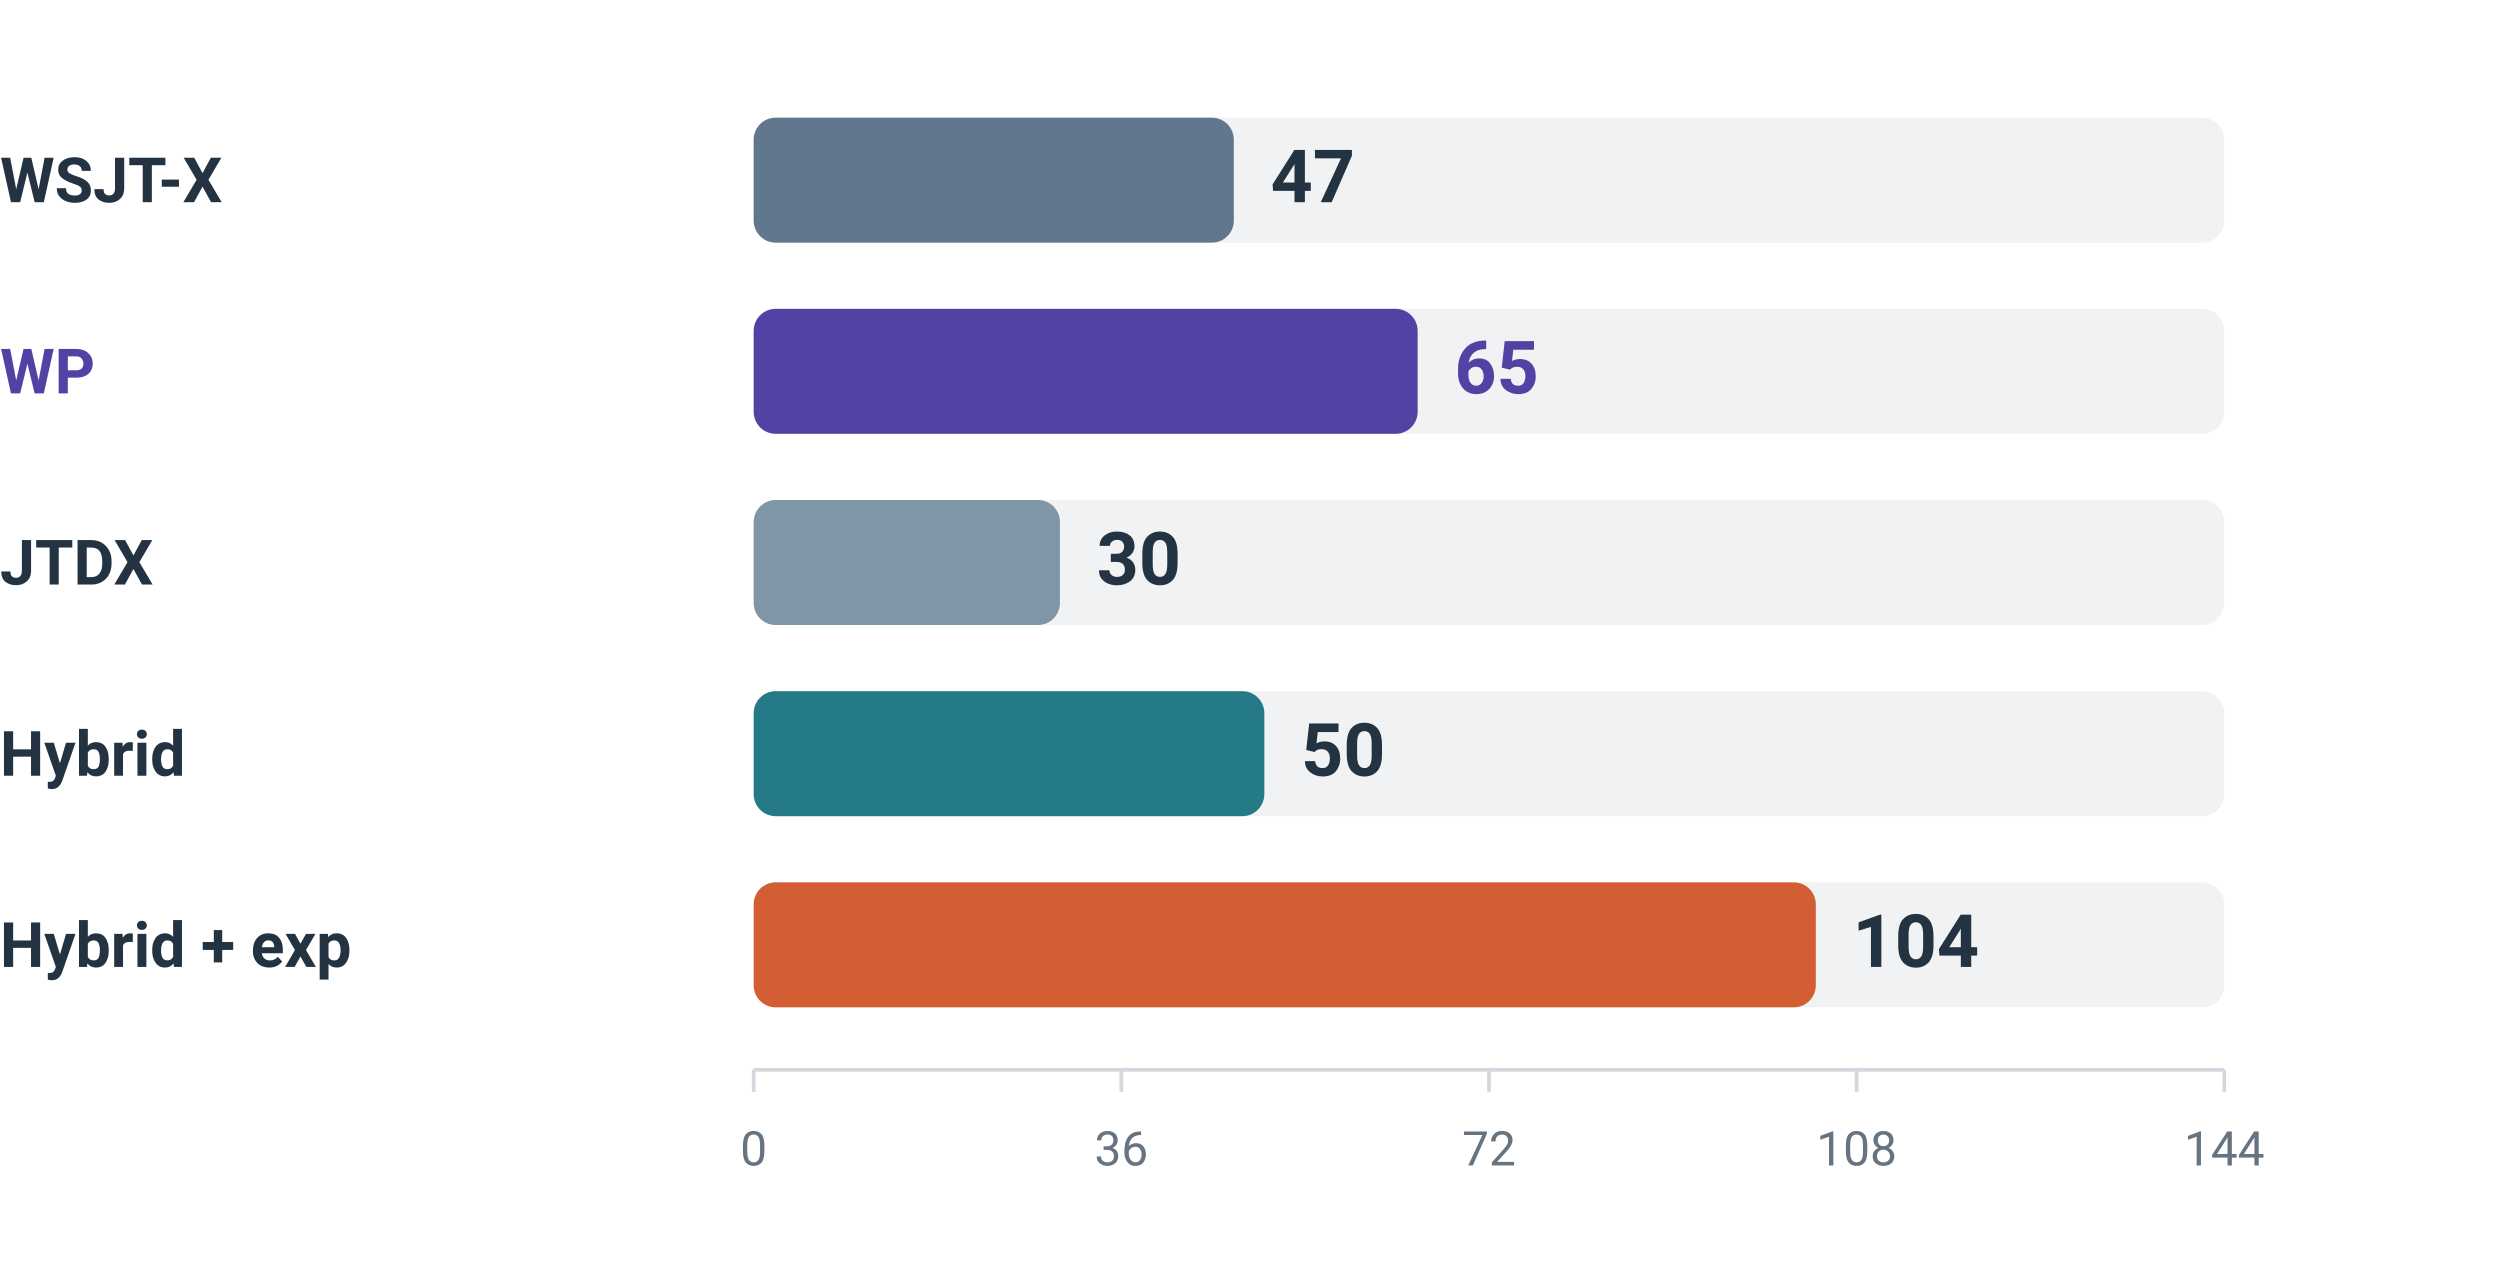
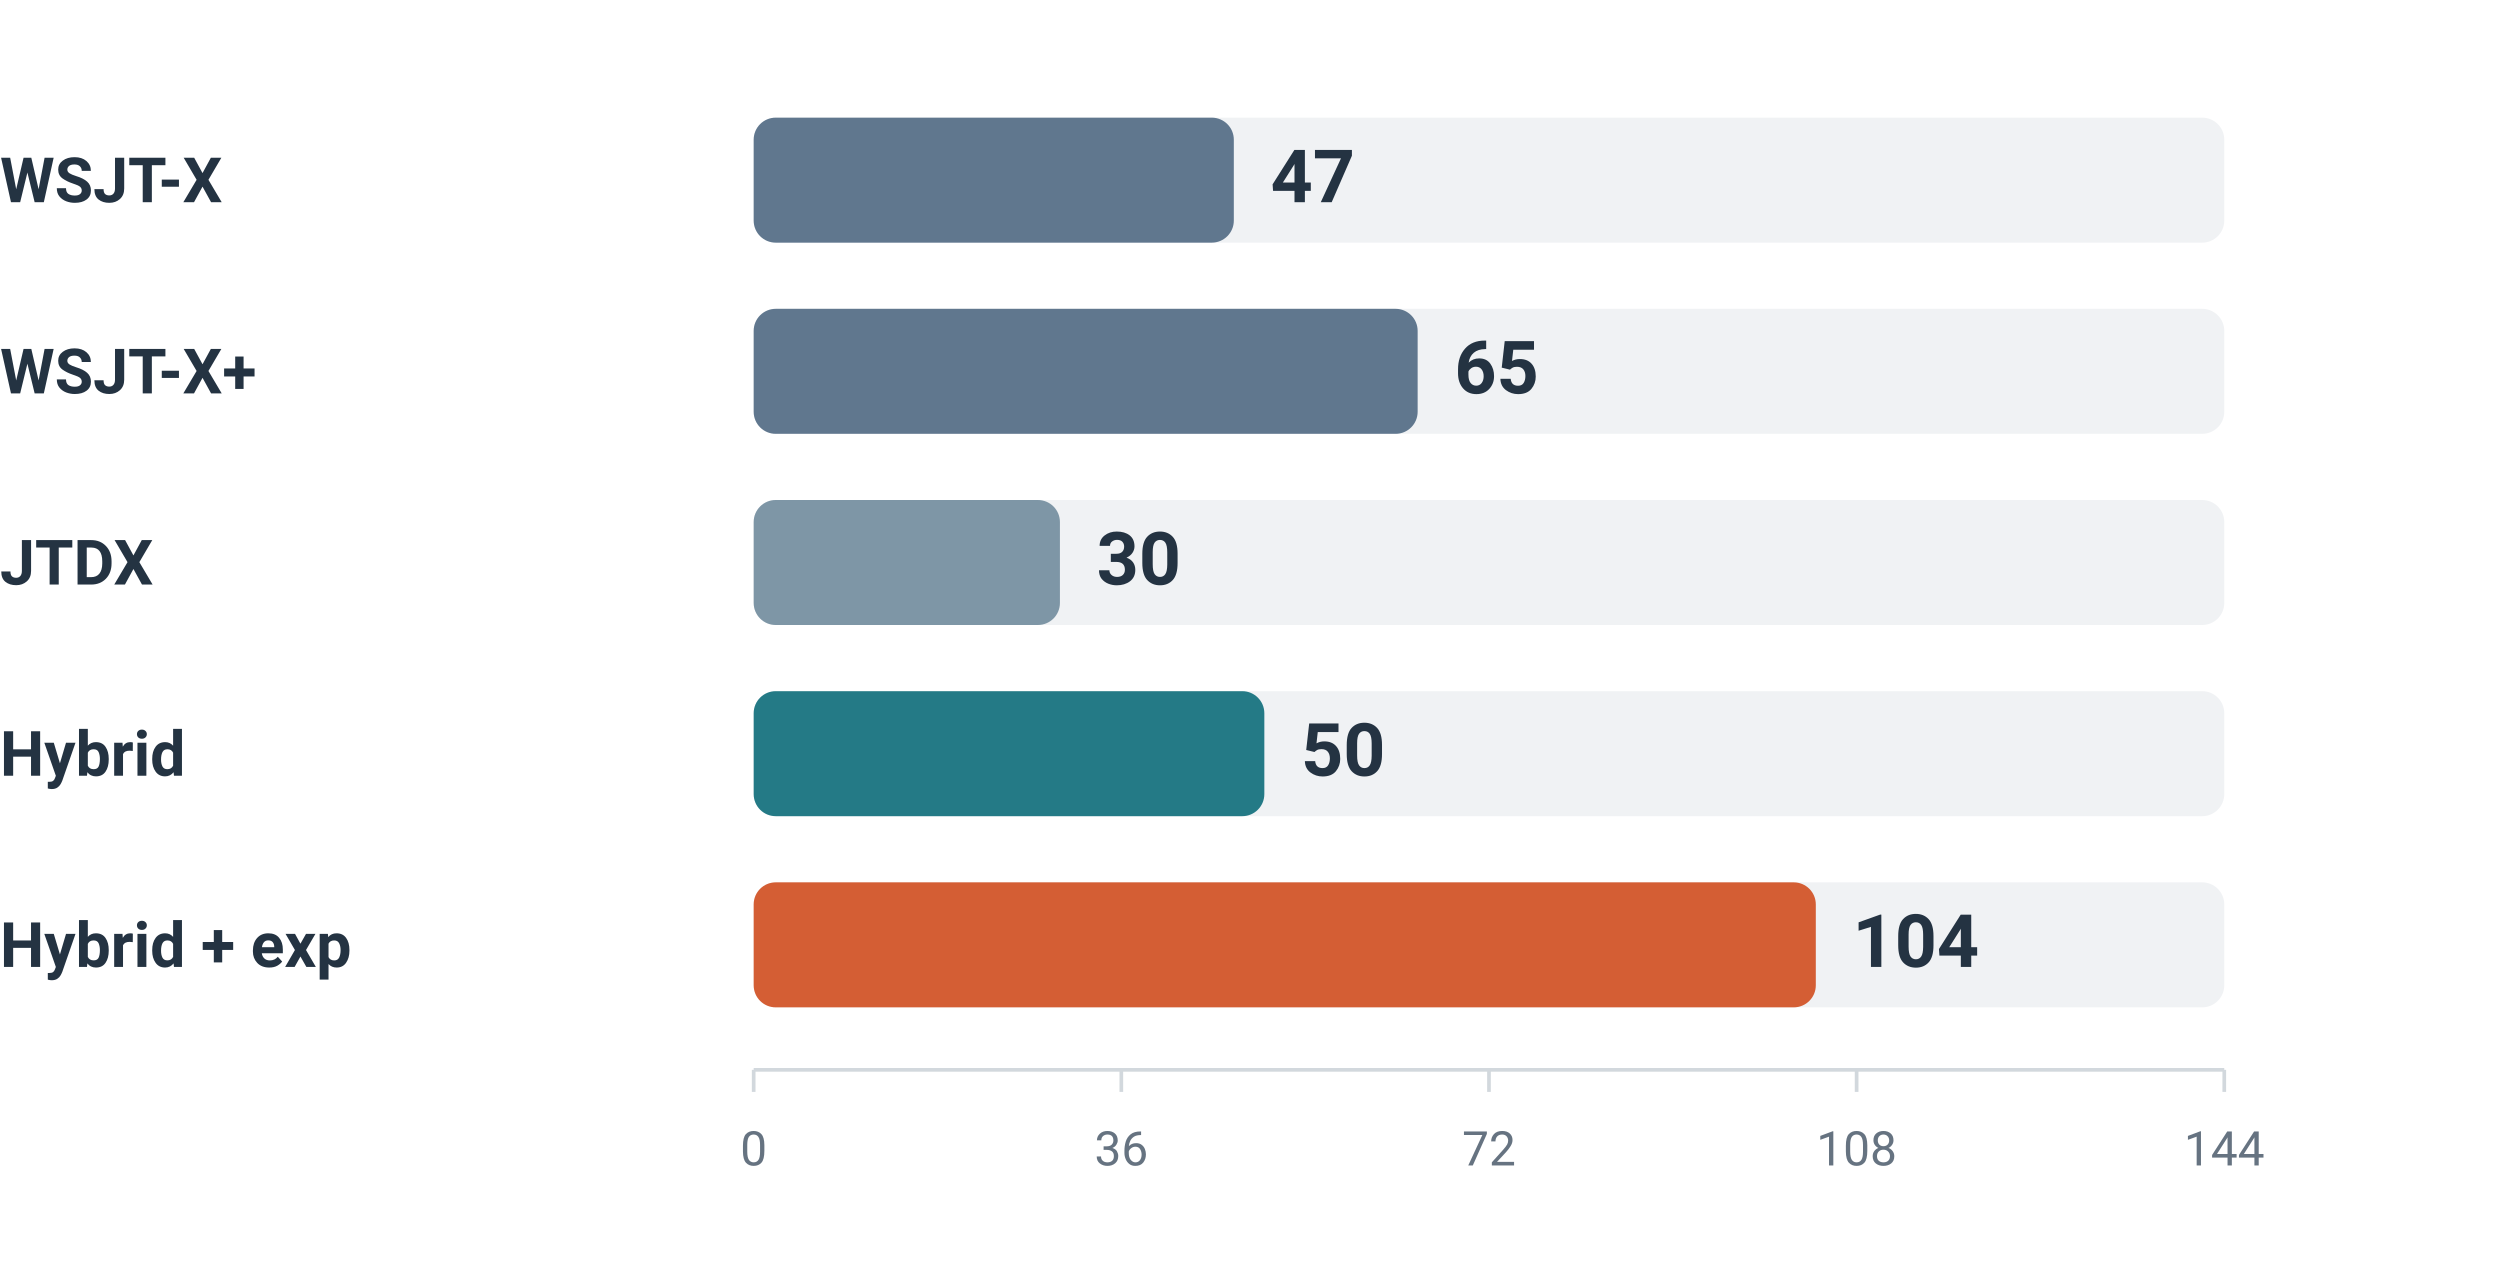
<svg xmlns="http://www.w3.org/2000/svg" viewBox="0 0 680 348" role="img" aria-labelledby="title description">
  <style>
    text { font-family: system-ui, -apple-system, BlinkMacSystemFont, "Segoe UI", Roboto, "Noto Sans", "Liberation Sans", Arial, sans-serif; fill: #243342; }
    .label { font-size: 17px; font-weight: 600; }
    .value { font-size: 20px; font-weight: 700; }
    .axis { font-size: 13px; fill: #667381; }
-     .wp { fill: #5341a3; }
  </style>
  <g aria-hidden="true">
    <rect x="205" y="32" width="400" height="34" rx="6" fill="#f0f2f4" />
    <rect x="205" y="84" width="400" height="34" rx="6" fill="#f0f2f4" />
    <rect x="205" y="136" width="400" height="34" rx="6" fill="#f0f2f4" />
    <rect x="205" y="188" width="400" height="34" rx="6" fill="#f0f2f4" />
    <rect x="205" y="240" width="400" height="34" rx="6" fill="#f0f2f4" />
    <rect x="205" y="32" width="130.6" height="34" rx="6" fill="#60778e" />
-     <rect x="205" y="84" width="180.6" height="34" rx="6" fill="#5341a3" />
+     <rect x="205" y="84" width="180.6" height="34" rx="6" fill="#60778e" />
    <rect x="205" y="136" width="83.3" height="34" rx="6" fill="#7e96a6" />
    <rect x="205" y="188" width="138.9" height="34" rx="6" fill="#247a86" />
    <rect x="205" y="240" width="288.9" height="34" rx="6" fill="#d45e34" />
    <text class="label" x="0" y="55">WSJT-X</text>
-     <text class="label wp" x="0" y="107">WP</text>
+     <text class="label" x="0" y="107">WSJT-X+</text>
    <text class="label" x="0" y="159">JTDX</text>
    <text class="label" x="0" y="211">Hybrid</text>
    <text class="label" x="0" y="263">Hybrid + exp</text>
    <text class="value" x="345.6" y="55">47</text>
-     <text class="value wp" x="395.6" y="107">65</text>
+     <text class="value" x="395.6" y="107">65</text>
    <text class="value" x="298.3" y="159">30</text>
    <text class="value" x="353.9" y="211">50</text>
    <text class="value" x="503.9" y="263">104</text>
    <path d="M205 291H605" stroke="#d2d8dd" />
    <path d="M205 291v6M305 291v6M405 291v6M505 291v6M605 291v6" stroke="#d2d8dd" />
    <text class="axis" x="205" y="317" text-anchor="middle">0</text>
    <text class="axis" x="305" y="317" text-anchor="middle">36</text>
    <text class="axis" x="405" y="317" text-anchor="middle">72</text>
    <text class="axis" x="505" y="317" text-anchor="middle">108</text>
    <text class="axis" x="605" y="317" text-anchor="middle">144</text>
  </g>
</svg>
